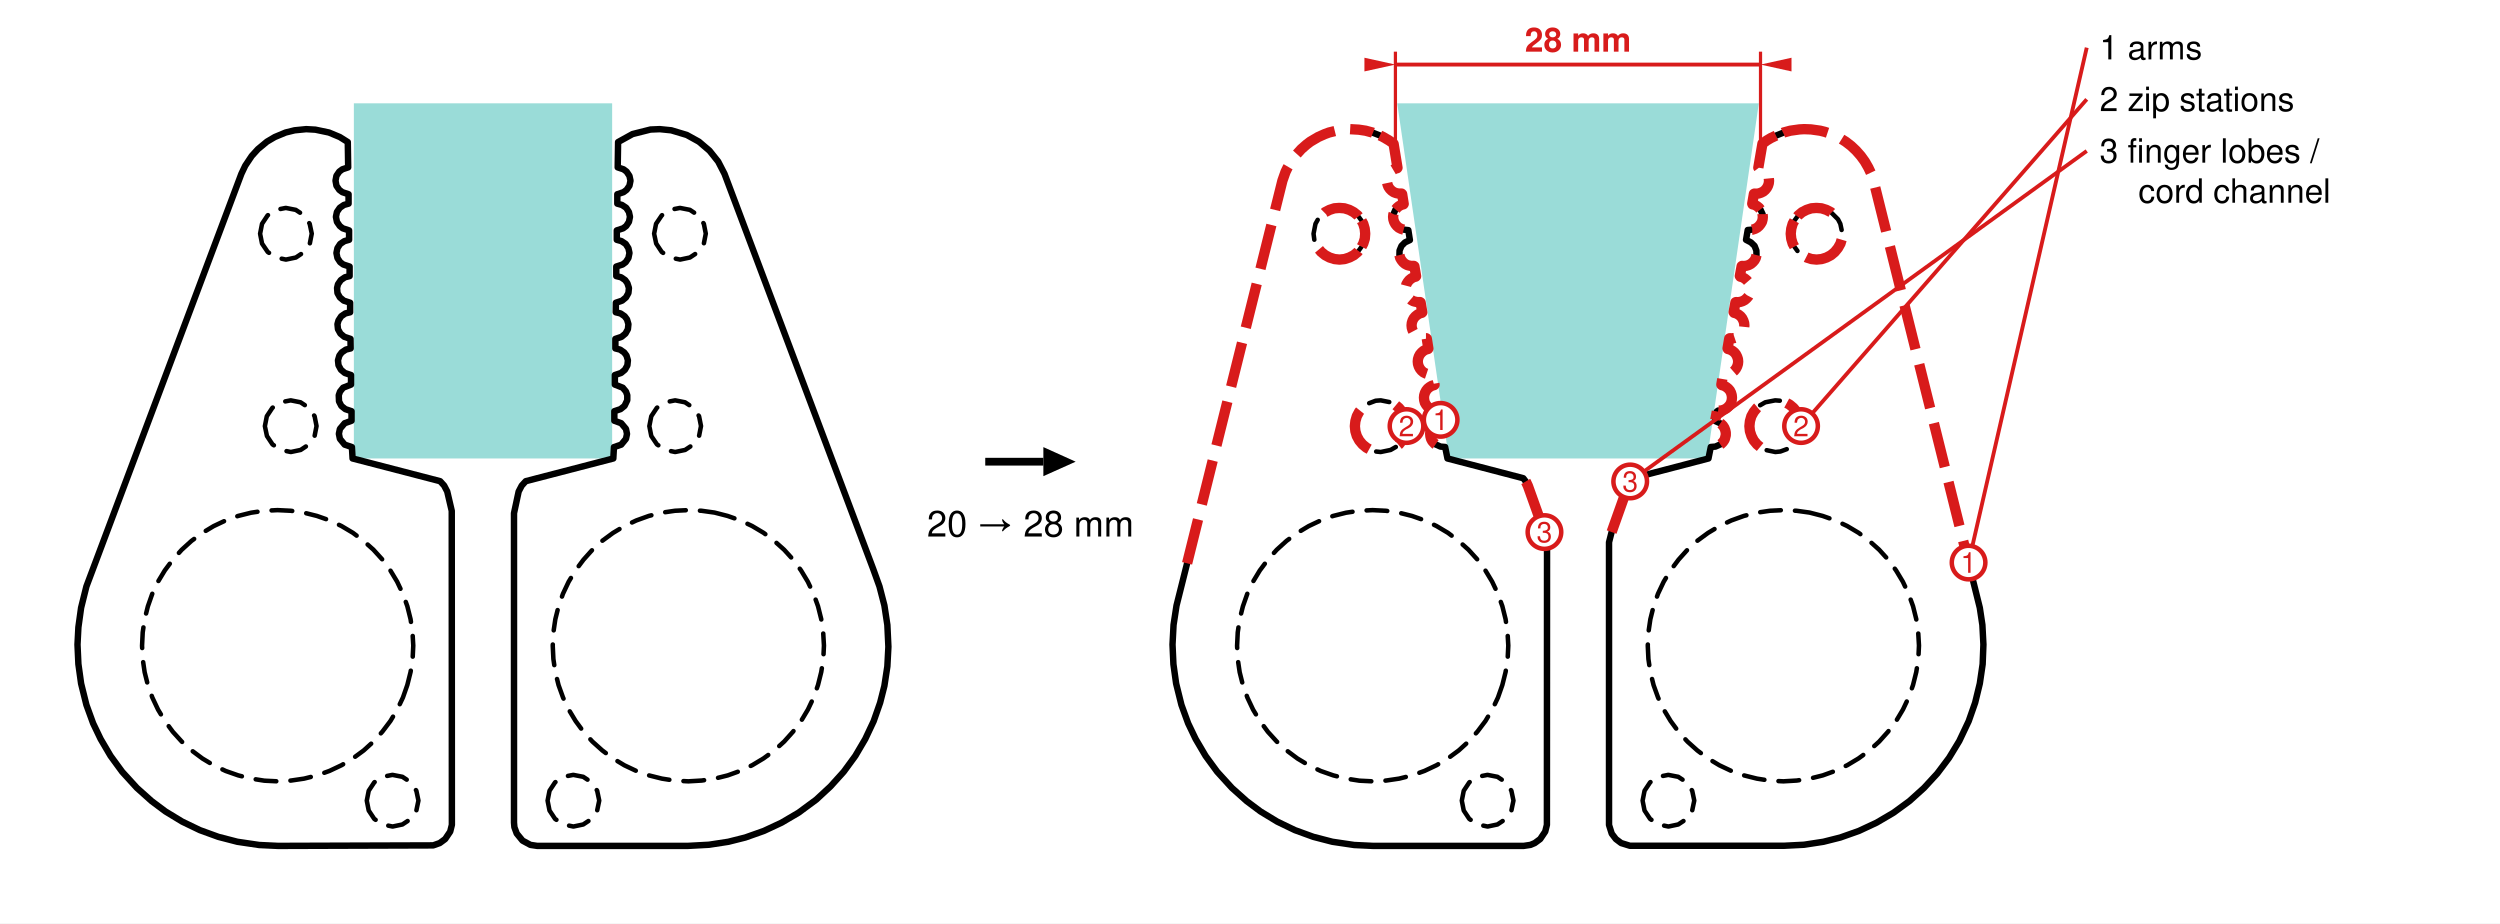
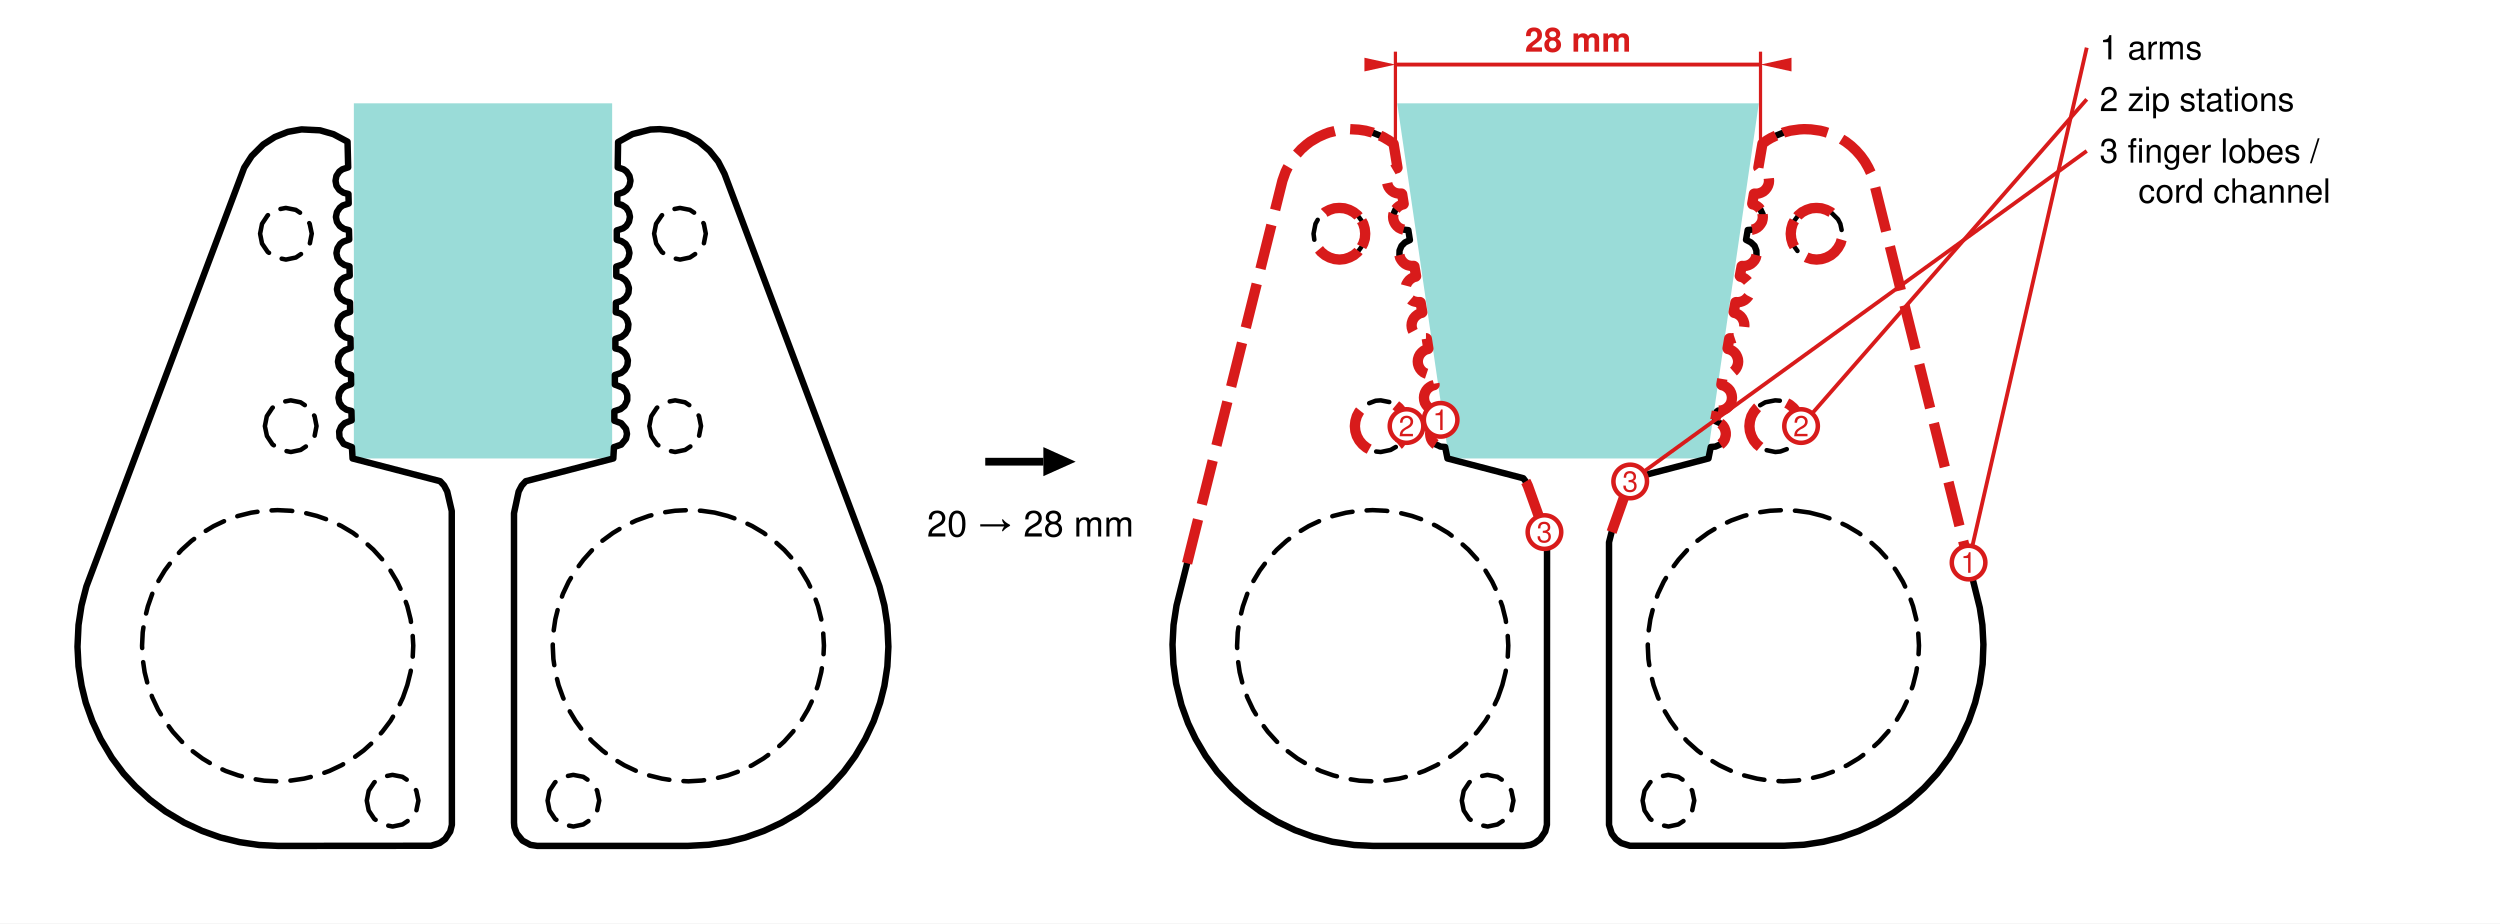
<svg xmlns="http://www.w3.org/2000/svg" width="193.58mm" height="71.50mm" viewBox="0 0 193.58 71.50" role="img">
  <rect width="193.58" height="71.50" fill="white" />
  <g class="panel" id="before">
    <path d="M 47.40 8.00 L 47.40 35.50 L 27.40 35.50 L 27.40 8.00 L 47.40 8.00 Z" fill="#20b2aa" fill-rule="evenodd" fill-opacity="0.45" stroke="none" />
-     <path d="M 23.71 10.00 L 24.42 10.04 L 25.47 10.26 L 26.31 10.61 L 26.93 11.00 L 26.96 12.96 L 26.51 13.11 L 26.27 13.29 L 26.05 13.61 L 25.98 13.99 L 26.05 14.38 L 26.27 14.70 L 26.51 14.88 L 26.99 15.04 L 26.99 15.77 L 26.63 15.87 L 26.31 16.09 L 26.09 16.41 L 26.01 16.79 L 26.09 17.18 L 26.31 17.50 L 26.54 17.68 L 27.03 17.84 L 27.03 18.57 L 26.67 18.67 L 26.34 18.89 L 26.13 19.21 L 26.05 19.59 L 26.13 19.98 L 26.34 20.30 L 26.58 20.48 L 27.07 20.64 L 27.07 21.38 L 26.71 21.47 L 26.39 21.69 L 26.17 22.01 L 26.10 22.30 L 26.13 22.69 L 26.32 23.03 L 26.62 23.28 L 27.11 23.44 L 27.11 24.18 L 26.74 24.27 L 26.42 24.49 L 26.21 24.81 L 26.13 25.10 L 26.17 25.49 L 26.36 25.83 L 26.66 26.08 L 27.14 26.24 L 27.15 26.98 L 26.78 27.07 L 26.46 27.29 L 26.28 27.53 L 26.17 27.90 L 26.21 28.28 L 26.40 28.63 L 26.70 28.88 L 27.18 29.04 L 27.18 29.78 L 26.57 30.02 L 26.33 30.32 L 26.23 30.60 L 26.25 31.08 L 26.43 31.43 L 26.74 31.68 L 27.22 31.84 L 27.22 32.58 L 26.69 32.77 L 26.32 33.21 L 26.24 33.59 L 26.32 33.98 L 26.69 34.43 L 27.25 34.62 L 27.30 35.50 L 34.08 37.26 L 34.39 37.60 L 34.63 38.06 L 34.98 39.56 L 34.99 63.87 L 34.86 64.39 L 34.47 64.97 L 34.05 65.28 L 33.54 65.46 L 21.54 65.50 L 20.07 65.43 L 18.38 65.18 L 16.91 64.80 L 15.48 64.28 L 14.11 63.62 L 12.81 62.83 L 11.74 62.03 L 10.60 61.01 L 9.46 59.76 L 8.56 58.53 L 7.79 57.22 L 7.21 56.01 L 6.69 54.58 L 6.28 52.93 L 6.07 51.42 L 6.00 49.91 L 6.07 48.57 L 6.28 47.06 L 6.69 45.41 L 18.69 13.46 L 18.99 12.83 L 19.49 12.08 L 19.97 11.55 L 20.67 10.97 L 21.28 10.61 L 22.12 10.26 L 22.81 10.09 L 23.71 10.00 Z" fill="none" stroke="#000" stroke-width="0.5" stroke-linejoin="round" stroke-linecap="round" />
+     <path d="M 26.91 10.97 L 26.96 12.96 L 26.51 13.11 L 26.27 13.29 L 26.05 13.62 L 25.98 14.00 L 26.05 14.38 L 26.27 14.70 L 26.59 14.92 L 26.98 15.02 L 27.00 15.76 L 26.54 15.91 L 26.31 16.09 L 26.09 16.42 L 26.01 16.80 L 26.09 17.18 L 26.31 17.50 L 26.63 17.72 L 27.02 17.82 L 27.04 18.55 L 26.58 18.71 L 26.34 18.89 L 26.13 19.22 L 26.05 19.60 L 26.13 19.98 L 26.34 20.30 L 26.67 20.52 L 27.06 20.62 L 27.08 21.35 L 26.62 21.51 L 26.38 21.69 L 26.17 22.02 L 26.09 22.40 L 26.17 22.78 L 26.38 23.10 L 26.71 23.32 L 27.10 23.42 L 27.11 24.15 L 26.66 24.31 L 26.42 24.49 L 26.20 24.82 L 26.13 25.20 L 26.20 25.58 L 26.42 25.90 L 26.74 26.12 L 27.14 26.22 L 27.15 26.95 L 26.70 27.11 L 26.46 27.29 L 26.24 27.62 L 26.17 28.00 L 26.24 28.38 L 26.46 28.70 L 26.78 28.92 L 27.18 29.02 L 27.19 29.75 L 26.74 29.91 L 26.50 30.09 L 26.28 30.42 L 26.21 30.80 L 26.28 31.18 L 26.50 31.50 L 26.82 31.72 L 27.21 31.82 L 27.23 32.55 L 26.69 32.76 L 26.41 33.04 L 26.26 33.40 L 26.29 33.88 L 26.61 34.37 L 27.25 34.62 L 27.30 35.50 L 34.08 37.26 L 34.39 37.60 L 34.63 38.06 L 34.98 39.57 L 34.99 63.87 L 34.86 64.39 L 34.47 64.97 L 34.04 65.28 L 33.38 65.49 L 21.54 65.50 L 20.06 65.43 L 18.56 65.21 L 17.08 64.85 L 15.65 64.34 L 14.27 63.70 L 12.81 62.83 L 11.60 61.92 L 10.48 60.89 L 9.57 59.90 L 8.66 58.68 L 7.79 57.22 L 7.15 55.84 L 6.64 54.41 L 6.32 53.11 L 6.08 51.60 L 6.00 50.08 L 6.08 48.39 L 6.31 46.89 L 6.69 45.41 L 18.91 12.98 L 19.49 12.08 L 20.38 11.19 L 21.28 10.61 L 22.29 10.21 L 23.35 10.02 L 24.78 10.09 L 25.82 10.39 L 26.91 10.97 Z" fill="none" stroke="#000" stroke-width="0.5" stroke-linejoin="round" stroke-linecap="round" />
    <path d="M 28.40 62.00 L 28.55 61.23 L 28.98 60.58 L 29.63 60.15 L 30.39 60.00 L 31.16 60.15 L 31.81 60.58 L 32.24 61.23 L 32.40 61.99 L 32.24 62.76 L 31.81 63.41 L 31.16 63.84 L 30.40 64.00 L 29.63 63.84 L 28.98 63.41 L 28.55 62.76 L 28.40 62.00 Z" fill="none" stroke="#000" stroke-width="0.35" stroke-linejoin="round" stroke-linecap="round" stroke-dasharray="1.6,1.1" />
    <path d="M 20.51 33.00 L 20.66 32.23 L 21.09 31.58 L 21.74 31.15 L 22.51 31.00 L 23.27 31.15 L 23.92 31.58 L 24.36 32.23 L 24.51 32.99 L 24.36 33.76 L 23.93 34.41 L 23.28 34.84 L 22.52 35.00 L 21.75 34.84 L 21.10 34.41 L 20.67 33.76 L 20.51 33.00 Z" fill="none" stroke="#000" stroke-width="0.35" stroke-linejoin="round" stroke-linecap="round" stroke-dasharray="1.6,1.1" />
    <path d="M 31.54 53.04 L 31.20 54.01 L 30.76 54.94 L 30.23 55.83 L 29.61 56.65 L 28.92 57.42 L 28.16 58.11 L 27.33 58.72 L 26.45 59.25 L 25.52 59.69 L 24.55 60.04 L 23.55 60.29 L 22.53 60.44 L 21.50 60.50 L 20.47 60.45 L 19.45 60.29 L 18.45 60.04 L 17.48 59.70 L 16.55 59.26 L 15.67 58.73 L 14.84 58.11 L 14.07 57.42 L 13.38 56.66 L 12.77 55.83 L 12.24 54.95 L 11.80 54.02 L 11.45 53.05 L 11.20 52.05 L 11.05 51.03 L 11.00 50.00 L 11.05 48.97 L 11.20 47.95 L 11.45 46.95 L 11.79 45.98 L 12.23 45.05 L 12.76 44.17 L 13.38 43.34 L 14.07 42.57 L 14.83 41.88 L 15.66 41.27 L 16.54 40.74 L 17.47 40.30 L 18.44 39.95 L 19.44 39.70 L 20.46 39.55 L 21.49 39.50 L 22.52 39.55 L 23.54 39.70 L 24.54 39.95 L 25.51 40.29 L 26.44 40.73 L 27.33 41.26 L 28.15 41.88 L 28.92 42.57 L 29.61 43.33 L 30.22 44.16 L 30.75 45.04 L 31.19 45.97 L 31.54 46.94 L 31.79 47.94 L 31.94 48.96 L 32.00 49.99 L 31.95 51.02 L 31.79 52.04 L 31.54 53.04 Z" fill="none" stroke="#000" stroke-width="0.35" stroke-linejoin="round" stroke-linecap="round" stroke-dasharray="1.6,1.1" />
    <path d="M 20.14 18.10 L 20.29 17.33 L 20.72 16.68 L 21.37 16.25 L 22.13 16.10 L 22.90 16.25 L 23.55 16.68 L 23.98 17.33 L 24.14 18.09 L 23.99 18.86 L 23.55 19.51 L 22.91 19.94 L 22.14 20.10 L 21.38 19.94 L 20.73 19.51 L 20.29 18.86 L 20.14 18.10 Z" fill="none" stroke="#000" stroke-width="0.35" stroke-linejoin="round" stroke-linecap="round" stroke-dasharray="1.6,1.1" />
    <path d="M 39.80 39.74 L 40.16 38.06 L 40.40 37.60 L 40.71 37.26 L 47.49 35.50 L 47.54 34.62 L 48.10 34.43 L 48.47 33.98 L 48.55 33.60 L 48.47 33.21 L 48.10 32.77 L 47.57 32.58 L 47.57 31.84 L 48.05 31.68 L 48.36 31.43 L 48.57 30.99 L 48.57 30.60 L 48.47 30.32 L 48.22 30.02 L 47.61 29.78 L 47.61 29.04 L 48.09 28.88 L 48.39 28.63 L 48.58 28.29 L 48.62 27.90 L 48.51 27.53 L 48.33 27.29 L 48.01 27.07 L 47.65 26.98 L 47.65 26.24 L 48.13 26.08 L 48.43 25.83 L 48.62 25.49 L 48.66 25.10 L 48.55 24.73 L 48.37 24.49 L 48.05 24.27 L 47.68 24.18 L 47.69 23.44 L 48.17 23.28 L 48.47 23.03 L 48.66 22.69 L 48.70 22.30 L 48.58 21.93 L 48.41 21.69 L 48.09 21.47 L 47.72 21.38 L 47.72 20.64 L 48.21 20.48 L 48.45 20.30 L 48.66 19.98 L 48.74 19.59 L 48.66 19.22 L 48.45 18.89 L 48.12 18.67 L 47.76 18.57 L 47.76 17.84 L 48.25 17.68 L 48.49 17.50 L 48.70 17.18 L 48.78 16.79 L 48.70 16.42 L 48.49 16.09 L 48.16 15.87 L 47.80 15.77 L 47.80 15.04 L 48.28 14.88 L 48.52 14.70 L 48.74 14.38 L 48.82 13.99 L 48.74 13.62 L 48.52 13.29 L 48.28 13.11 L 47.83 12.96 L 47.86 11.00 L 48.98 10.38 L 50.37 10.03 L 51.09 10.00 L 51.98 10.09 L 53.18 10.45 L 54.12 10.97 L 54.94 11.67 L 55.61 12.51 L 56.10 13.46 L 67.61 44.05 L 68.10 45.41 L 68.48 46.88 L 68.71 48.39 L 68.79 50.08 L 68.71 51.60 L 68.48 53.11 L 68.15 54.41 L 67.65 55.84 L 67.00 57.22 L 66.23 58.53 L 65.33 59.76 L 64.31 60.89 L 63.20 61.92 L 61.83 62.93 L 60.52 63.70 L 59.15 64.34 L 57.71 64.85 L 56.40 65.18 L 54.90 65.41 L 53.25 65.50 L 41.60 65.50 L 41.07 65.42 L 40.46 65.09 L 40.01 64.54 L 39.83 64.05 L 39.80 63.70 L 39.80 39.74 Z" fill="none" stroke="#000" stroke-width="0.5" stroke-linejoin="round" stroke-linecap="round" />
    <path d="M 55.33 39.69 L 56.34 39.95 L 57.31 40.29 L 58.24 40.73 L 59.13 41.26 L 59.95 41.88 L 60.72 42.57 L 61.41 43.33 L 62.02 44.16 L 62.55 45.04 L 62.99 45.97 L 63.34 46.94 L 63.59 47.94 L 63.74 48.96 L 63.80 49.99 L 63.75 51.02 L 63.59 52.04 L 63.34 53.04 L 63.00 54.01 L 62.56 54.94 L 62.03 55.83 L 61.41 56.65 L 60.72 57.42 L 59.96 58.11 L 59.13 58.72 L 58.25 59.25 L 57.32 59.69 L 56.35 60.04 L 55.35 60.29 L 54.33 60.44 L 53.30 60.50 L 52.27 60.45 L 51.25 60.29 L 50.25 60.04 L 49.28 59.70 L 48.35 59.26 L 47.47 58.73 L 46.64 58.11 L 45.87 57.42 L 45.18 56.66 L 44.57 55.83 L 44.04 54.95 L 43.60 54.02 L 43.25 53.05 L 43.00 52.05 L 42.85 51.03 L 42.80 50.00 L 42.85 48.97 L 43.00 47.95 L 43.25 46.95 L 43.59 45.98 L 44.03 45.05 L 44.56 44.17 L 45.18 43.34 L 45.87 42.57 L 46.63 41.88 L 47.46 41.27 L 48.34 40.74 L 49.27 40.30 L 50.24 39.95 L 51.24 39.70 L 52.26 39.55 L 53.29 39.50 L 54.32 39.55 L 55.33 39.69 Z" fill="none" stroke="#000" stroke-width="0.35" stroke-linejoin="round" stroke-linecap="round" stroke-dasharray="1.6,1.1" />
    <path d="M 42.40 62.00 L 42.55 61.23 L 42.98 60.58 L 43.63 60.15 L 44.39 60.00 L 45.16 60.15 L 45.81 60.58 L 46.24 61.23 L 46.40 61.99 L 46.24 62.76 L 45.81 63.41 L 45.16 63.84 L 44.40 64.00 L 43.63 63.84 L 42.98 63.41 L 42.55 62.76 L 42.40 62.00 Z" fill="none" stroke="#000" stroke-width="0.35" stroke-linejoin="round" stroke-linecap="round" stroke-dasharray="1.6,1.1" />
    <path d="M 50.65 18.10 L 50.80 17.33 L 51.24 16.68 L 51.88 16.25 L 52.65 16.10 L 53.42 16.25 L 54.07 16.68 L 54.50 17.33 L 54.65 18.09 L 54.50 18.86 L 54.07 19.51 L 53.42 19.94 L 52.66 20.10 L 51.89 19.94 L 51.24 19.51 L 50.81 18.86 L 50.65 18.10 Z" fill="none" stroke="#000" stroke-width="0.35" stroke-linejoin="round" stroke-linecap="round" stroke-dasharray="1.6,1.1" />
    <path d="M 50.28 33.00 L 50.43 32.23 L 50.86 31.58 L 51.51 31.15 L 52.28 31.00 L 53.04 31.15 L 53.69 31.58 L 54.13 32.23 L 54.28 32.99 L 54.13 33.76 L 53.70 34.41 L 53.05 34.84 L 52.28 35.00 L 51.52 34.84 L 50.87 34.41 L 50.43 33.76 L 50.28 33.00 Z" fill="none" stroke="#000" stroke-width="0.35" stroke-linejoin="round" stroke-linecap="round" stroke-dasharray="1.6,1.1" />
  </g>
  <g class="arrow">
    <line x1="76.29" y1="35.75" x2="80.79" y2="35.75" stroke="#000" stroke-width="0.6" />
    <polygon points="83.29,35.75 80.79,34.62 80.79,36.87" fill="#000" />
    <text x="79.79" y="41.55" font-family="Helvetica, Arial, sans-serif" font-size="2.80" text-anchor="middle" fill="#000">20 → 28 mm</text>
  </g>
  <g class="panel" id="after" transform="translate(84.79 0)">
    <path d="M 51.40 8.00 L 47.40 35.50 L 27.40 35.50 L 23.40 8.00 L 51.40 8.00 Z" fill="#20b2aa" fill-rule="evenodd" fill-opacity="0.45" stroke="none" />
    <path d="M 34.80 41.20 L 35.00 42.07 L 34.99 63.87 L 34.86 64.39 L 34.47 64.97 L 34.05 65.28 L 33.72 65.42 L 33.19 65.50 L 21.54 65.50 L 20.07 65.43 L 18.38 65.18 L 16.91 64.80 L 15.48 64.28 L 14.11 63.62 L 12.81 62.83 L 11.74 62.03 L 10.60 61.01 L 9.46 59.76 L 8.56 58.53 L 7.79 57.22 L 7.21 56.01 L 6.69 54.58 L 6.28 52.93 L 6.07 51.43 L 6.00 49.91 L 6.08 48.39 L 6.31 46.89 L 7.13 43.62" fill="none" stroke="#000" stroke-width="0.5" stroke-linejoin="round" stroke-linecap="round" />
-     <path d="M 21.52 10.28 L 22.06 10.49" fill="none" stroke="#000" stroke-width="0.5" stroke-linejoin="round" stroke-linecap="round" />
+     <path d="M 21.52 10.28 L 22.07 10.50" fill="none" stroke="#000" stroke-width="0.5" stroke-linejoin="round" stroke-linecap="round" />
    <path d="M 23.27 16.22 L 23.11 16.58" fill="none" stroke="#000" stroke-width="0.5" stroke-linejoin="round" stroke-linecap="round" />
    <path d="M 23.90 17.78 L 24.26 17.82 L 24.38 18.59 L 24.00 18.77 L 23.73 19.04 L 23.58 19.40 L 23.57 19.75" fill="none" stroke="#000" stroke-width="0.5" stroke-linejoin="round" stroke-linecap="round" />
-     <path d="M 26.76 32.51 L 26.75 32.61 L 26.37 32.79" fill="none" stroke="#000" stroke-width="0.5" stroke-linejoin="round" stroke-linecap="round" />
-     <path d="M 26.37 34.41 L 26.75 34.58 L 27.11 34.61 L 27.29 35.50 L 33.16 37.03 L 33.35 37.28" fill="none" stroke="#000" stroke-width="0.5" stroke-linejoin="round" stroke-linecap="round" />
-     <path d="M 26.54 31.79 L 26.64 31.86" fill="none" stroke="#000" stroke-width="0.5" stroke-linejoin="round" stroke-linecap="round" />
+     <path d="M 26.36 34.40 L 26.75 34.58 L 27.11 34.61 L 27.29 35.50 L 33.16 37.03 L 33.35 37.28" fill="none" stroke="#000" stroke-width="0.5" stroke-linejoin="round" stroke-linecap="round" />
+     <path d="M 26.76 32.51 L 26.75 32.61 L 26.36 32.79" fill="none" stroke="#000" stroke-width="0.5" stroke-linejoin="round" stroke-linecap="round" />
+     <path d="M 26.54 31.79 L 26.64 31.85" fill="none" stroke="#000" stroke-width="0.5" stroke-linejoin="round" stroke-linecap="round" />
    <path d="M 16.98 18.56 L 16.92 18.10 L 17.07 17.33 L 17.26 16.99 L 17.77 16.47" fill="none" stroke="#000" stroke-width="0.35" stroke-linejoin="round" stroke-linecap="round" stroke-dasharray="1.6,1.1" />
    <path d="M 20.40 16.76 L 20.64 17.09" fill="none" stroke="#000" stroke-width="0.35" stroke-linejoin="round" stroke-linecap="round" stroke-dasharray="1.6,1.1" />
    <path d="M 20.64 19.10 L 20.40 19.43" fill="none" stroke="#000" stroke-width="0.35" stroke-linejoin="round" stroke-linecap="round" stroke-dasharray="1.6,1.1" />
    <path d="M 21.23 31.22 L 21.73 31.03 L 22.12 31.00 L 22.88 31.15 L 23.29 31.38" fill="none" stroke="#000" stroke-width="0.35" stroke-linejoin="round" stroke-linecap="round" stroke-dasharray="1.6,1.1" />
    <path d="M 23.29 34.61 L 22.89 34.84 L 22.12 35.00 L 21.73 34.96 L 21.23 34.78" fill="none" stroke="#000" stroke-width="0.35" stroke-linejoin="round" stroke-linecap="round" stroke-dasharray="1.6,1.1" />
    <path d="M 28.40 62.00 L 28.55 61.23 L 28.98 60.58 L 29.63 60.15 L 30.39 60.00 L 31.16 60.15 L 31.81 60.58 L 32.24 61.23 L 32.40 61.99 L 32.24 62.76 L 31.81 63.41 L 31.16 63.84 L 30.40 64.00 L 29.63 63.84 L 28.98 63.41 L 28.55 62.76 L 28.40 62.00 Z" fill="none" stroke="#000" stroke-width="0.35" stroke-linejoin="round" stroke-linecap="round" stroke-dasharray="1.6,1.1" />
    <path d="M 31.54 53.04 L 31.20 54.01 L 30.76 54.94 L 30.23 55.83 L 29.61 56.65 L 28.92 57.42 L 28.16 58.11 L 27.33 58.72 L 26.45 59.25 L 25.52 59.69 L 24.55 60.04 L 23.55 60.29 L 22.53 60.44 L 21.50 60.50 L 20.47 60.45 L 19.45 60.29 L 18.45 60.04 L 17.48 59.70 L 16.55 59.26 L 15.67 58.73 L 14.84 58.11 L 14.07 57.42 L 13.38 56.66 L 12.77 55.83 L 12.24 54.95 L 11.80 54.02 L 11.45 53.05 L 11.20 52.05 L 11.05 51.03 L 11.00 50.00 L 11.05 48.97 L 11.20 47.95 L 11.45 46.95 L 11.79 45.98 L 12.23 45.05 L 12.76 44.17 L 13.38 43.34 L 14.07 42.57 L 14.83 41.88 L 15.66 41.27 L 16.54 40.74 L 17.47 40.30 L 18.44 39.95 L 19.44 39.70 L 20.46 39.55 L 21.49 39.50 L 22.52 39.55 L 23.54 39.70 L 24.54 39.95 L 25.51 40.29 L 26.44 40.73 L 27.33 41.26 L 28.15 41.88 L 28.92 42.57 L 29.61 43.33 L 30.22 44.16 L 30.75 45.04 L 31.19 45.97 L 31.54 46.94 L 31.79 47.94 L 31.94 48.96 L 32.00 49.99 L 31.95 51.02 L 31.79 52.04 L 31.54 53.04 Z" fill="none" stroke="#000" stroke-width="0.35" stroke-linejoin="round" stroke-linecap="round" stroke-dasharray="1.6,1.1" />
    <path d="M 67.64 43.56 L 68.51 47.06 L 68.71 48.39 L 68.79 49.91 L 68.73 51.43 L 68.51 52.93 L 68.15 54.41 L 67.65 55.84 L 66.92 57.38 L 66.13 58.68 L 65.22 59.89 L 64.19 61.01 L 63.06 62.03 L 61.83 62.93 L 60.52 63.70 L 59.15 64.34 L 57.71 64.85 L 56.40 65.18 L 54.90 65.41 L 53.34 65.49 L 41.42 65.49 L 40.74 65.28 L 40.33 64.97 L 40.01 64.55 L 39.80 63.88 L 39.80 41.99 L 40.00 41.20" fill="none" stroke="#000" stroke-width="0.5" stroke-linejoin="round" stroke-linecap="round" />
    <path d="M 41.44 37.28 L 41.63 37.03 L 47.50 35.50 L 47.68 34.61 L 48.04 34.58 L 48.42 34.41" fill="none" stroke="#000" stroke-width="0.5" stroke-linejoin="round" stroke-linecap="round" />
    <path d="M 48.42 32.78 L 48.04 32.61 L 48.03 32.51" fill="none" stroke="#000" stroke-width="0.5" stroke-linejoin="round" stroke-linecap="round" />
    <path d="M 48.15 31.86 L 48.25 31.79" fill="none" stroke="#000" stroke-width="0.5" stroke-linejoin="round" stroke-linecap="round" />
    <path d="M 51.22 19.75 L 51.21 19.40 L 51.07 19.04 L 50.79 18.77 L 50.41 18.57 L 50.54 17.81 L 50.89 17.78" fill="none" stroke="#000" stroke-width="0.5" stroke-linejoin="round" stroke-linecap="round" />
    <path d="M 51.69 16.58 L 51.52 16.22" fill="none" stroke="#000" stroke-width="0.5" stroke-linejoin="round" stroke-linecap="round" />
    <path d="M 52.73 10.50 L 53.28 10.28" fill="none" stroke="#000" stroke-width="0.5" stroke-linejoin="round" stroke-linecap="round" />
    <path d="M 54.39 19.43 L 54.15 19.10" fill="none" stroke="#000" stroke-width="0.35" stroke-linejoin="round" stroke-linecap="round" stroke-dasharray="1.6,1.1" />
    <path d="M 54.15 17.09 L 54.39 16.76" fill="none" stroke="#000" stroke-width="0.35" stroke-linejoin="round" stroke-linecap="round" stroke-dasharray="1.6,1.1" />
    <path d="M 57.02 16.47 L 57.53 16.98 L 57.71 17.33 L 57.87 18.09 L 57.81 18.56" fill="none" stroke="#000" stroke-width="0.35" stroke-linejoin="round" stroke-linecap="round" stroke-dasharray="1.6,1.1" />
    <path d="M 51.50 31.38 L 51.90 31.15 L 52.67 31.00 L 53.06 31.03 L 53.56 31.21" fill="none" stroke="#000" stroke-width="0.35" stroke-linejoin="round" stroke-linecap="round" stroke-dasharray="1.6,1.1" />
    <path d="M 53.56 34.78 L 53.07 34.96 L 52.68 35.00 L 51.91 34.84 L 51.50 34.61" fill="none" stroke="#000" stroke-width="0.35" stroke-linejoin="round" stroke-linecap="round" stroke-dasharray="1.6,1.1" />
    <path d="M 55.33 39.69 L 56.34 39.95 L 57.31 40.29 L 58.24 40.73 L 59.13 41.26 L 59.95 41.88 L 60.72 42.57 L 61.41 43.33 L 62.02 44.16 L 62.55 45.04 L 62.99 45.97 L 63.34 46.94 L 63.59 47.94 L 63.74 48.96 L 63.80 49.99 L 63.75 51.02 L 63.59 52.04 L 63.34 53.04 L 63.00 54.01 L 62.56 54.94 L 62.03 55.83 L 61.41 56.65 L 60.72 57.42 L 59.96 58.11 L 59.13 58.72 L 58.25 59.25 L 57.32 59.69 L 56.35 60.04 L 55.35 60.29 L 54.33 60.44 L 53.30 60.50 L 52.27 60.45 L 51.25 60.29 L 50.25 60.04 L 49.28 59.70 L 48.35 59.26 L 47.47 58.73 L 46.64 58.11 L 45.87 57.42 L 45.18 56.66 L 44.57 55.83 L 44.04 54.95 L 43.60 54.02 L 43.25 53.05 L 43.00 52.05 L 42.85 51.03 L 42.80 50.00 L 42.85 48.97 L 43.00 47.95 L 43.25 46.95 L 43.59 45.98 L 44.03 45.05 L 44.56 44.17 L 45.18 43.34 L 45.87 42.57 L 46.63 41.88 L 47.46 41.27 L 48.34 40.74 L 49.27 40.30 L 50.24 39.95 L 51.24 39.70 L 52.26 39.55 L 53.29 39.50 L 54.32 39.55 L 55.33 39.69 Z" fill="none" stroke="#000" stroke-width="0.35" stroke-linejoin="round" stroke-linecap="round" stroke-dasharray="1.6,1.1" />
    <path d="M 42.40 62.00 L 42.55 61.23 L 42.98 60.58 L 43.63 60.15 L 44.39 60.00 L 45.16 60.15 L 45.81 60.58 L 46.24 61.23 L 46.40 61.99 L 46.24 62.76 L 45.81 63.41 L 45.16 63.84 L 44.40 64.00 L 43.63 63.84 L 42.98 63.41 L 42.55 62.76 L 42.40 62.00 Z" fill="none" stroke="#000" stroke-width="0.35" stroke-linejoin="round" stroke-linecap="round" stroke-dasharray="1.6,1.1" />
    <path d="M 7.13 43.62 L 14.51 13.99 L 14.75 13.31 L 14.91 12.98 L 15.18 12.52 L 15.49 12.08 L 15.97 11.55 L 16.38 11.19 L 16.67 10.97 L 17.28 10.61 L 17.77 10.39 L 18.12 10.26 L 18.81 10.09 L 19.17 10.03 L 19.71 10.00 L 20.42 10.04 L 20.95 10.12 L 21.47 10.26 L 21.52 10.28" fill="none" stroke="#d81b1b" stroke-width="0.8" stroke-linecap="butt" stroke-linejoin="round" stroke-dasharray="3.5,1.2" />
    <path d="M 20.40 19.43 L 20.34 19.51 L 20.04 19.76 L 19.69 19.94 L 19.32 20.06 L 18.93 20.10 L 18.54 20.06 L 18.16 19.94 L 17.82 19.76 L 17.51 19.51 L 17.26 19.21 L 17.08 18.86 L 16.98 18.56" fill="none" stroke="#d81b1b" stroke-width="0.8" stroke-linecap="butt" stroke-linejoin="round" stroke-dasharray="3.5,1.2" />
    <path d="M 17.77 16.47 L 17.81 16.43 L 18.16 16.25 L 18.53 16.13 L 18.92 16.10 L 19.31 16.13 L 19.69 16.25 L 20.03 16.43 L 20.34 16.68 L 20.40 16.76" fill="none" stroke="#d81b1b" stroke-width="0.8" stroke-linecap="butt" stroke-linejoin="round" stroke-dasharray="3.5,1.2" />
    <path d="M 20.64 17.09 L 20.77 17.33 L 20.88 17.70 L 20.92 18.09 L 20.89 18.48 L 20.77 18.86 L 20.64 19.10" fill="none" stroke="#d81b1b" stroke-width="0.8" stroke-linecap="butt" stroke-linejoin="round" stroke-dasharray="3.5,1.2" />
    <path d="M 21.23 34.78 L 21.01 34.66 L 20.71 34.41 L 20.46 34.11 L 20.27 33.76 L 20.16 33.39 L 20.12 33.00 L 20.16 32.61 L 20.27 32.23 L 20.45 31.89 L 20.70 31.58 L 21.01 31.33 L 21.23 31.22" fill="none" stroke="#d81b1b" stroke-width="0.8" stroke-linecap="butt" stroke-linejoin="round" stroke-dasharray="3.5,1.2" />
-     <path d="M 22.06 10.49 L 22.31 10.61 L 22.77 10.88 L 23.09 11.10 L 23.12 11.14 L 23.42 12.99 L 23.40 13.02 L 23.22 13.07 L 23.05 13.17 L 22.90 13.29 L 22.77 13.44 L 22.68 13.61 L 22.62 13.80 L 22.60 13.99 L 22.61 14.10 L 22.65 14.29 L 22.72 14.47 L 22.83 14.63 L 22.97 14.77 L 23.13 14.88 L 23.31 14.95 L 23.51 14.99 L 23.74 14.99 L 23.78 15.03 L 23.90 15.79 L 23.88 15.82 L 23.70 15.87 L 23.52 15.97 L 23.38 16.09 L 23.27 16.22" fill="none" stroke="#d81b1b" stroke-width="0.8" stroke-linecap="butt" stroke-linejoin="round" stroke-dasharray="3.5,1.2" />
+     <path d="M 22.07 10.50 L 22.31 10.61 L 22.77 10.88 L 23.09 11.10 L 23.12 11.14 L 23.42 12.99 L 23.40 13.02 L 23.22 13.07 L 23.05 13.17 L 22.90 13.29 L 22.77 13.44 L 22.68 13.61 L 22.62 13.80 L 22.60 13.99 L 22.61 14.10 L 22.65 14.29 L 22.72 14.47 L 22.83 14.63 L 22.97 14.77 L 23.13 14.88 L 23.31 14.95 L 23.51 14.99 L 23.74 14.99 L 23.78 15.03 L 23.90 15.79 L 23.88 15.82 L 23.70 15.87 L 23.52 15.97 L 23.38 16.09 L 23.27 16.22" fill="none" stroke="#d81b1b" stroke-width="0.8" stroke-linecap="butt" stroke-linejoin="round" stroke-dasharray="3.5,1.2" />
    <path d="M 23.11 16.58 L 23.10 16.60 L 23.08 16.79 L 23.10 16.99 L 23.16 17.18 L 23.25 17.35 L 23.37 17.50 L 23.52 17.63 L 23.70 17.72 L 23.79 17.75 L 23.90 17.78" fill="none" stroke="#d81b1b" stroke-width="0.8" stroke-linecap="butt" stroke-linejoin="round" stroke-dasharray="3.5,1.2" />
    <path d="M 23.29 31.38 L 23.53 31.58 L 23.78 31.88 L 23.97 32.23 L 24.08 32.60 L 24.12 32.99 L 24.08 33.38 L 23.97 33.76 L 23.78 34.10 L 23.54 34.41 L 23.29 34.61" fill="none" stroke="#d81b1b" stroke-width="0.8" stroke-linecap="butt" stroke-linejoin="round" stroke-dasharray="3.5,1.2" />
    <path d="M 23.57 19.75 L 23.58 19.79 L 23.63 19.98 L 23.73 20.15 L 23.85 20.30 L 24.00 20.43 L 24.17 20.52 L 24.27 20.55 L 24.46 20.59 L 24.69 20.59 L 24.73 20.62 L 24.86 21.39 L 24.83 21.42 L 24.65 21.47 L 24.48 21.57 L 24.33 21.69 L 24.21 21.84 L 24.11 22.01 L 24.06 22.20 L 24.04 22.39 L 24.05 22.59 L 24.11 22.78 L 24.20 22.95 L 24.33 23.10 L 24.48 23.23 L 24.65 23.32 L 24.75 23.35 L 24.94 23.39 L 25.17 23.39 L 25.21 23.42 L 25.34 24.19 L 25.31 24.22 L 25.13 24.27 L 24.96 24.37 L 24.81 24.49 L 24.68 24.64 L 24.59 24.81 L 24.53 25.00 L 24.51 25.19 L 24.53 25.39 L 24.59 25.58 L 24.68 25.75 L 24.80 25.90 L 24.96 26.03 L 25.13 26.12 L 25.23 26.15 L 25.42 26.19 L 25.65 26.19 L 25.69 26.22 L 25.81 26.99 L 25.79 27.02 L 25.61 27.07 L 25.43 27.17 L 25.29 27.29 L 25.16 27.44 L 25.07 27.61 L 25.01 27.80 L 24.99 27.99 L 25.01 28.19 L 25.07 28.38 L 25.16 28.55 L 25.28 28.70 L 25.43 28.83 L 25.61 28.92 L 25.70 28.95 L 25.90 28.99 L 26.13 28.99 L 26.16 29.02 L 26.29 29.79 L 26.26 29.82 L 26.08 29.87 L 25.91 29.97 L 25.76 30.09 L 25.64 30.24 L 25.55 30.41 L 25.49 30.60 L 25.47 30.79 L 25.49 30.99 L 25.54 31.18 L 25.64 31.35 L 25.76 31.50 L 25.91 31.63 L 26.08 31.72 L 26.27 31.78 L 26.47 31.80 L 26.54 31.79" fill="none" stroke="#d81b1b" stroke-width="0.8" stroke-linecap="butt" stroke-linejoin="round" stroke-dasharray="3.5,1.2" />
-     <path d="M 26.37 32.79 L 26.31 32.82 L 26.18 32.96 L 26.06 33.13 L 25.97 33.40 L 25.95 33.59 L 25.97 33.79 L 26.02 33.98 L 26.11 34.15 L 26.18 34.23 L 26.31 34.37 L 26.37 34.41" fill="none" stroke="#d81b1b" stroke-width="0.8" stroke-linecap="butt" stroke-linejoin="round" stroke-dasharray="3.5,1.2" />
-     <path d="M 26.64 31.86 L 26.76 32.51" fill="none" stroke="#d81b1b" stroke-width="0.8" stroke-linecap="butt" stroke-linejoin="round" stroke-dasharray="3.5,1.2" />
+     <path d="M 26.36 32.79 L 26.31 32.82 L 26.18 32.96 L 26.06 33.13 L 25.97 33.40 L 25.95 33.59 L 25.97 33.79 L 26.02 33.98 L 26.11 34.15 L 26.18 34.23 L 26.31 34.37 L 26.36 34.40" fill="none" stroke="#d81b1b" stroke-width="0.8" stroke-linecap="butt" stroke-linejoin="round" stroke-dasharray="3.5,1.2" />
+     <path d="M 26.64 31.85 L 26.76 32.51" fill="none" stroke="#d81b1b" stroke-width="0.8" stroke-linecap="butt" stroke-linejoin="round" stroke-dasharray="3.5,1.2" />
    <path d="M 33.35 37.28 L 33.38 37.33 L 33.52 37.63 L 34.80 41.20" fill="none" stroke="#d81b1b" stroke-width="0.8" stroke-linecap="butt" stroke-linejoin="round" stroke-dasharray="3.5,1.2" />
    <path d="M 40.00 41.20 L 41.27 37.63 L 41.41 37.33 L 41.44 37.28" fill="none" stroke="#d81b1b" stroke-width="0.8" stroke-linecap="butt" stroke-linejoin="round" stroke-dasharray="3.5,1.2" />
    <path d="M 48.03 32.51 L 48.15 31.86" fill="none" stroke="#d81b1b" stroke-width="0.8" stroke-linecap="butt" stroke-linejoin="round" stroke-dasharray="3.5,1.2" />
    <path d="M 48.25 31.79 L 48.32 31.80 L 48.52 31.78 L 48.71 31.72 L 48.88 31.63 L 49.03 31.50 L 49.16 31.35 L 49.25 31.18 L 49.30 30.99 L 49.32 30.80 L 49.30 30.60 L 49.25 30.42 L 49.16 30.24 L 49.03 30.09 L 48.88 29.97 L 48.71 29.87 L 48.53 29.82 L 48.50 29.79 L 48.50 29.76 L 48.63 29.01 L 48.67 28.99 L 48.80 29.00 L 49.00 28.98 L 49.18 28.92 L 49.36 28.83 L 49.51 28.70 L 49.63 28.55 L 49.72 28.38 L 49.78 28.19 L 49.80 28.00 L 49.78 27.80 L 49.72 27.62 L 49.63 27.44 L 49.51 27.29 L 49.36 27.17 L 49.18 27.07 L 49.00 27.02 L 48.98 26.97 L 49.11 26.21 L 49.15 26.19 L 49.28 26.20 L 49.48 26.18 L 49.66 26.12 L 49.84 26.03 L 49.99 25.90 L 50.11 25.75 L 50.20 25.58 L 50.26 25.39 L 50.28 25.20 L 50.26 25.00 L 50.20 24.82 L 50.11 24.64 L 49.99 24.49 L 49.84 24.37 L 49.66 24.27 L 49.48 24.22 L 49.45 24.17 L 49.59 23.41 L 49.63 23.39 L 49.76 23.40 L 49.95 23.38 L 50.14 23.32 L 50.31 23.23 L 50.46 23.10 L 50.59 22.95 L 50.68 22.78 L 50.74 22.59 L 50.76 22.40 L 50.74 22.20 L 50.68 22.02 L 50.59 21.84 L 50.46 21.69 L 50.31 21.57 L 50.14 21.47 L 49.96 21.42 L 49.93 21.37 L 50.07 20.61 L 50.10 20.59 L 50.24 20.60 L 50.43 20.58 L 50.62 20.52 L 50.79 20.43 L 50.94 20.30 L 51.07 20.15 L 51.16 19.98 L 51.21 19.79 L 51.22 19.75" fill="none" stroke="#d81b1b" stroke-width="0.8" stroke-linecap="butt" stroke-linejoin="round" stroke-dasharray="3.5,1.2" />
    <path d="M 48.42 34.41 L 48.48 34.37 L 48.62 34.23 L 48.73 34.07 L 48.77 33.98 L 48.84 33.70 L 48.84 33.50 L 48.80 33.31 L 48.73 33.13 L 48.62 32.96 L 48.48 32.82 L 48.42 32.78" fill="none" stroke="#d81b1b" stroke-width="0.8" stroke-linecap="butt" stroke-linejoin="round" stroke-dasharray="3.5,1.2" />
    <path d="M 50.89 17.78 L 50.91 17.78 L 51.10 17.72 L 51.27 17.63 L 51.42 17.50 L 51.54 17.35 L 51.64 17.18 L 51.69 16.99 L 51.71 16.80 L 51.69 16.60 L 51.69 16.58" fill="none" stroke="#d81b1b" stroke-width="0.8" stroke-linecap="butt" stroke-linejoin="round" stroke-dasharray="3.5,1.2" />
    <path d="M 51.50 34.61 L 51.26 34.41 L 51.01 34.11 L 50.83 33.76 L 50.71 33.39 L 50.67 33.00 L 50.71 32.61 L 50.82 32.23 L 51.01 31.89 L 51.26 31.58 L 51.50 31.38" fill="none" stroke="#d81b1b" stroke-width="0.8" stroke-linecap="butt" stroke-linejoin="round" stroke-dasharray="3.5,1.2" />
    <path d="M 51.52 16.22 L 51.42 16.09 L 51.27 15.97 L 51.10 15.87 L 50.91 15.82 L 50.89 15.77 L 51.02 15.01 L 51.06 14.99 L 51.19 15.00 L 51.39 14.98 L 51.57 14.92 L 51.75 14.83 L 51.90 14.70 L 52.02 14.55 L 52.11 14.38 L 52.17 14.19 L 52.19 14.00 L 52.17 13.80 L 52.11 13.62 L 52.02 13.44 L 51.90 13.29 L 51.75 13.17 L 51.57 13.07 L 51.39 13.02 L 51.36 12.98 L 51.68 11.12 L 52.01 10.88 L 52.33 10.69 L 52.73 10.50" fill="none" stroke="#d81b1b" stroke-width="0.8" stroke-linecap="butt" stroke-linejoin="round" stroke-dasharray="3.5,1.2" />
    <path d="M 53.28 10.28 L 53.32 10.26 L 53.84 10.12 L 54.55 10.02 L 54.91 10.00 L 55.44 10.02 L 56.15 10.12 L 56.51 10.21 L 57.02 10.38 L 57.67 10.69 L 58.12 10.97 L 58.55 11.30 L 58.94 11.67 L 59.30 12.08 L 59.61 12.51 L 59.88 12.98 L 60.11 13.47 L 60.28 13.98 L 67.64 43.56" fill="none" stroke="#d81b1b" stroke-width="0.8" stroke-linecap="butt" stroke-linejoin="round" stroke-dasharray="3.5,1.2" />
    <path d="M 53.56 31.21 L 53.78 31.33 L 54.08 31.58 L 54.33 31.88 L 54.52 32.23 L 54.63 32.60 L 54.67 32.99 L 54.63 33.38 L 54.52 33.76 L 54.34 34.10 L 54.09 34.41 L 53.79 34.66 L 53.56 34.78" fill="none" stroke="#d81b1b" stroke-width="0.8" stroke-linecap="butt" stroke-linejoin="round" stroke-dasharray="3.5,1.2" />
    <path d="M 54.15 19.10 L 54.02 18.86 L 53.91 18.49 L 53.87 18.10 L 53.91 17.71 L 54.02 17.33 L 54.15 17.09" fill="none" stroke="#d81b1b" stroke-width="0.8" stroke-linecap="butt" stroke-linejoin="round" stroke-dasharray="3.5,1.2" />
    <path d="M 54.39 16.76 L 54.45 16.68 L 54.75 16.43 L 55.10 16.25 L 55.47 16.13 L 55.86 16.10 L 56.25 16.13 L 56.63 16.25 L 56.98 16.43 L 57.02 16.47" fill="none" stroke="#d81b1b" stroke-width="0.8" stroke-linecap="butt" stroke-linejoin="round" stroke-dasharray="3.5,1.2" />
    <path d="M 57.81 18.56 L 57.72 18.86 L 57.53 19.20 L 57.28 19.51 L 56.98 19.76 L 56.64 19.94 L 56.26 20.06 L 55.87 20.10 L 55.48 20.06 L 55.11 19.94 L 54.76 19.76 L 54.46 19.51 L 54.39 19.43" fill="none" stroke="#d81b1b" stroke-width="0.8" stroke-linecap="butt" stroke-linejoin="round" stroke-dasharray="3.5,1.2" />
    <g class="dimension">
      <line x1="23.26" y1="12.00" x2="23.26" y2="4.00" stroke="#d81b1b" stroke-width="0.25" />
      <line x1="51.53" y1="12.00" x2="51.53" y2="4.00" stroke="#d81b1b" stroke-width="0.25" />
      <line x1="23.26" y1="5.00" x2="51.53" y2="5.00" stroke="#d81b1b" stroke-width="0.3" />
      <polygon points="23.26,5.00 20.86,4.47 20.86,5.53" fill="#d81b1b" />
      <polygon points="51.53,5.00 53.93,4.47 53.93,5.53" fill="#d81b1b" />
      <text x="37.40" y="4.00" font-family="Helvetica, Arial, sans-serif" font-size="2.6" font-weight="bold" text-anchor="middle" fill="white" stroke="white" stroke-width="0.8" stroke-linejoin="round">28 mm</text>
      <text x="37.40" y="4.00" font-family="Helvetica, Arial, sans-serif" font-size="2.6" font-weight="bold" text-anchor="middle" fill="#d81b1b">28 mm</text>
    </g>
    <circle cx="41.44" cy="37.28" r="1.3" fill="white" stroke="#d81b1b" stroke-width="0.35" />
    <text x="41.44" y="38.07" font-family="Helvetica, Arial, sans-serif" font-size="2.20" text-anchor="middle" fill="#d81b1b">3</text>
    <circle cx="34.80" cy="41.20" r="1.3" fill="white" stroke="#d81b1b" stroke-width="0.35" />
    <text x="34.80" y="41.99" font-family="Helvetica, Arial, sans-serif" font-size="2.20" text-anchor="middle" fill="#d81b1b">3</text>
    <circle cx="24.12" cy="32.99" r="1.3" fill="white" stroke="#d81b1b" stroke-width="0.35" />
    <text x="24.12" y="33.78" font-family="Helvetica, Arial, sans-serif" font-size="2.20" text-anchor="middle" fill="#d81b1b">2</text>
    <circle cx="54.67" cy="32.99" r="1.3" fill="white" stroke="#d81b1b" stroke-width="0.35" />
    <text x="54.67" y="33.78" font-family="Helvetica, Arial, sans-serif" font-size="2.20" text-anchor="middle" fill="#d81b1b">2</text>
+     <circle cx="67.64" cy="43.56" r="1.3" fill="white" stroke="#d81b1b" stroke-width="0.35" />
+     <text x="67.64" y="44.35" font-family="Helvetica, Arial, sans-serif" font-size="2.20" text-anchor="middle" fill="#d81b1b">1</text>
    <circle cx="26.76" cy="32.51" r="1.3" fill="white" stroke="#d81b1b" stroke-width="0.35" />
    <text x="26.76" y="33.30" font-family="Helvetica, Arial, sans-serif" font-size="2.20" text-anchor="middle" fill="#d81b1b">1</text>
-     <circle cx="67.64" cy="43.56" r="1.3" fill="white" stroke="#d81b1b" stroke-width="0.35" />
-     <text x="67.64" y="44.35" font-family="Helvetica, Arial, sans-serif" font-size="2.20" text-anchor="middle" fill="#d81b1b">1</text>
  </g>
  <g class="key">
    <text x="162.58" y="4.60" font-family="Helvetica, Arial, sans-serif" font-size="2.60" text-anchor="start" fill="#000">1 arms</text>
    <text x="162.58" y="8.60" font-family="Helvetica, Arial, sans-serif" font-size="2.60" text-anchor="start" fill="#000">2 zip stations</text>
    <text x="162.58" y="12.60" font-family="Helvetica, Arial, sans-serif" font-size="2.60" text-anchor="start" fill="#000">3 finger lobes /</text>
    <text x="165.58" y="15.70" font-family="Helvetica, Arial, sans-serif" font-size="2.60" text-anchor="start" fill="#000">cord channel</text>
  </g>
  <g class="leaders">
    <line x1="152.72" y1="42.30" x2="161.58" y2="3.69" stroke="#d81b1b" stroke-width="0.3" />
    <line x1="140.32" y1="32.01" x2="161.58" y2="7.69" stroke="#d81b1b" stroke-width="0.3" />
    <line x1="127.28" y1="36.52" x2="161.58" y2="11.69" stroke="#d81b1b" stroke-width="0.3" />
  </g>
</svg>
